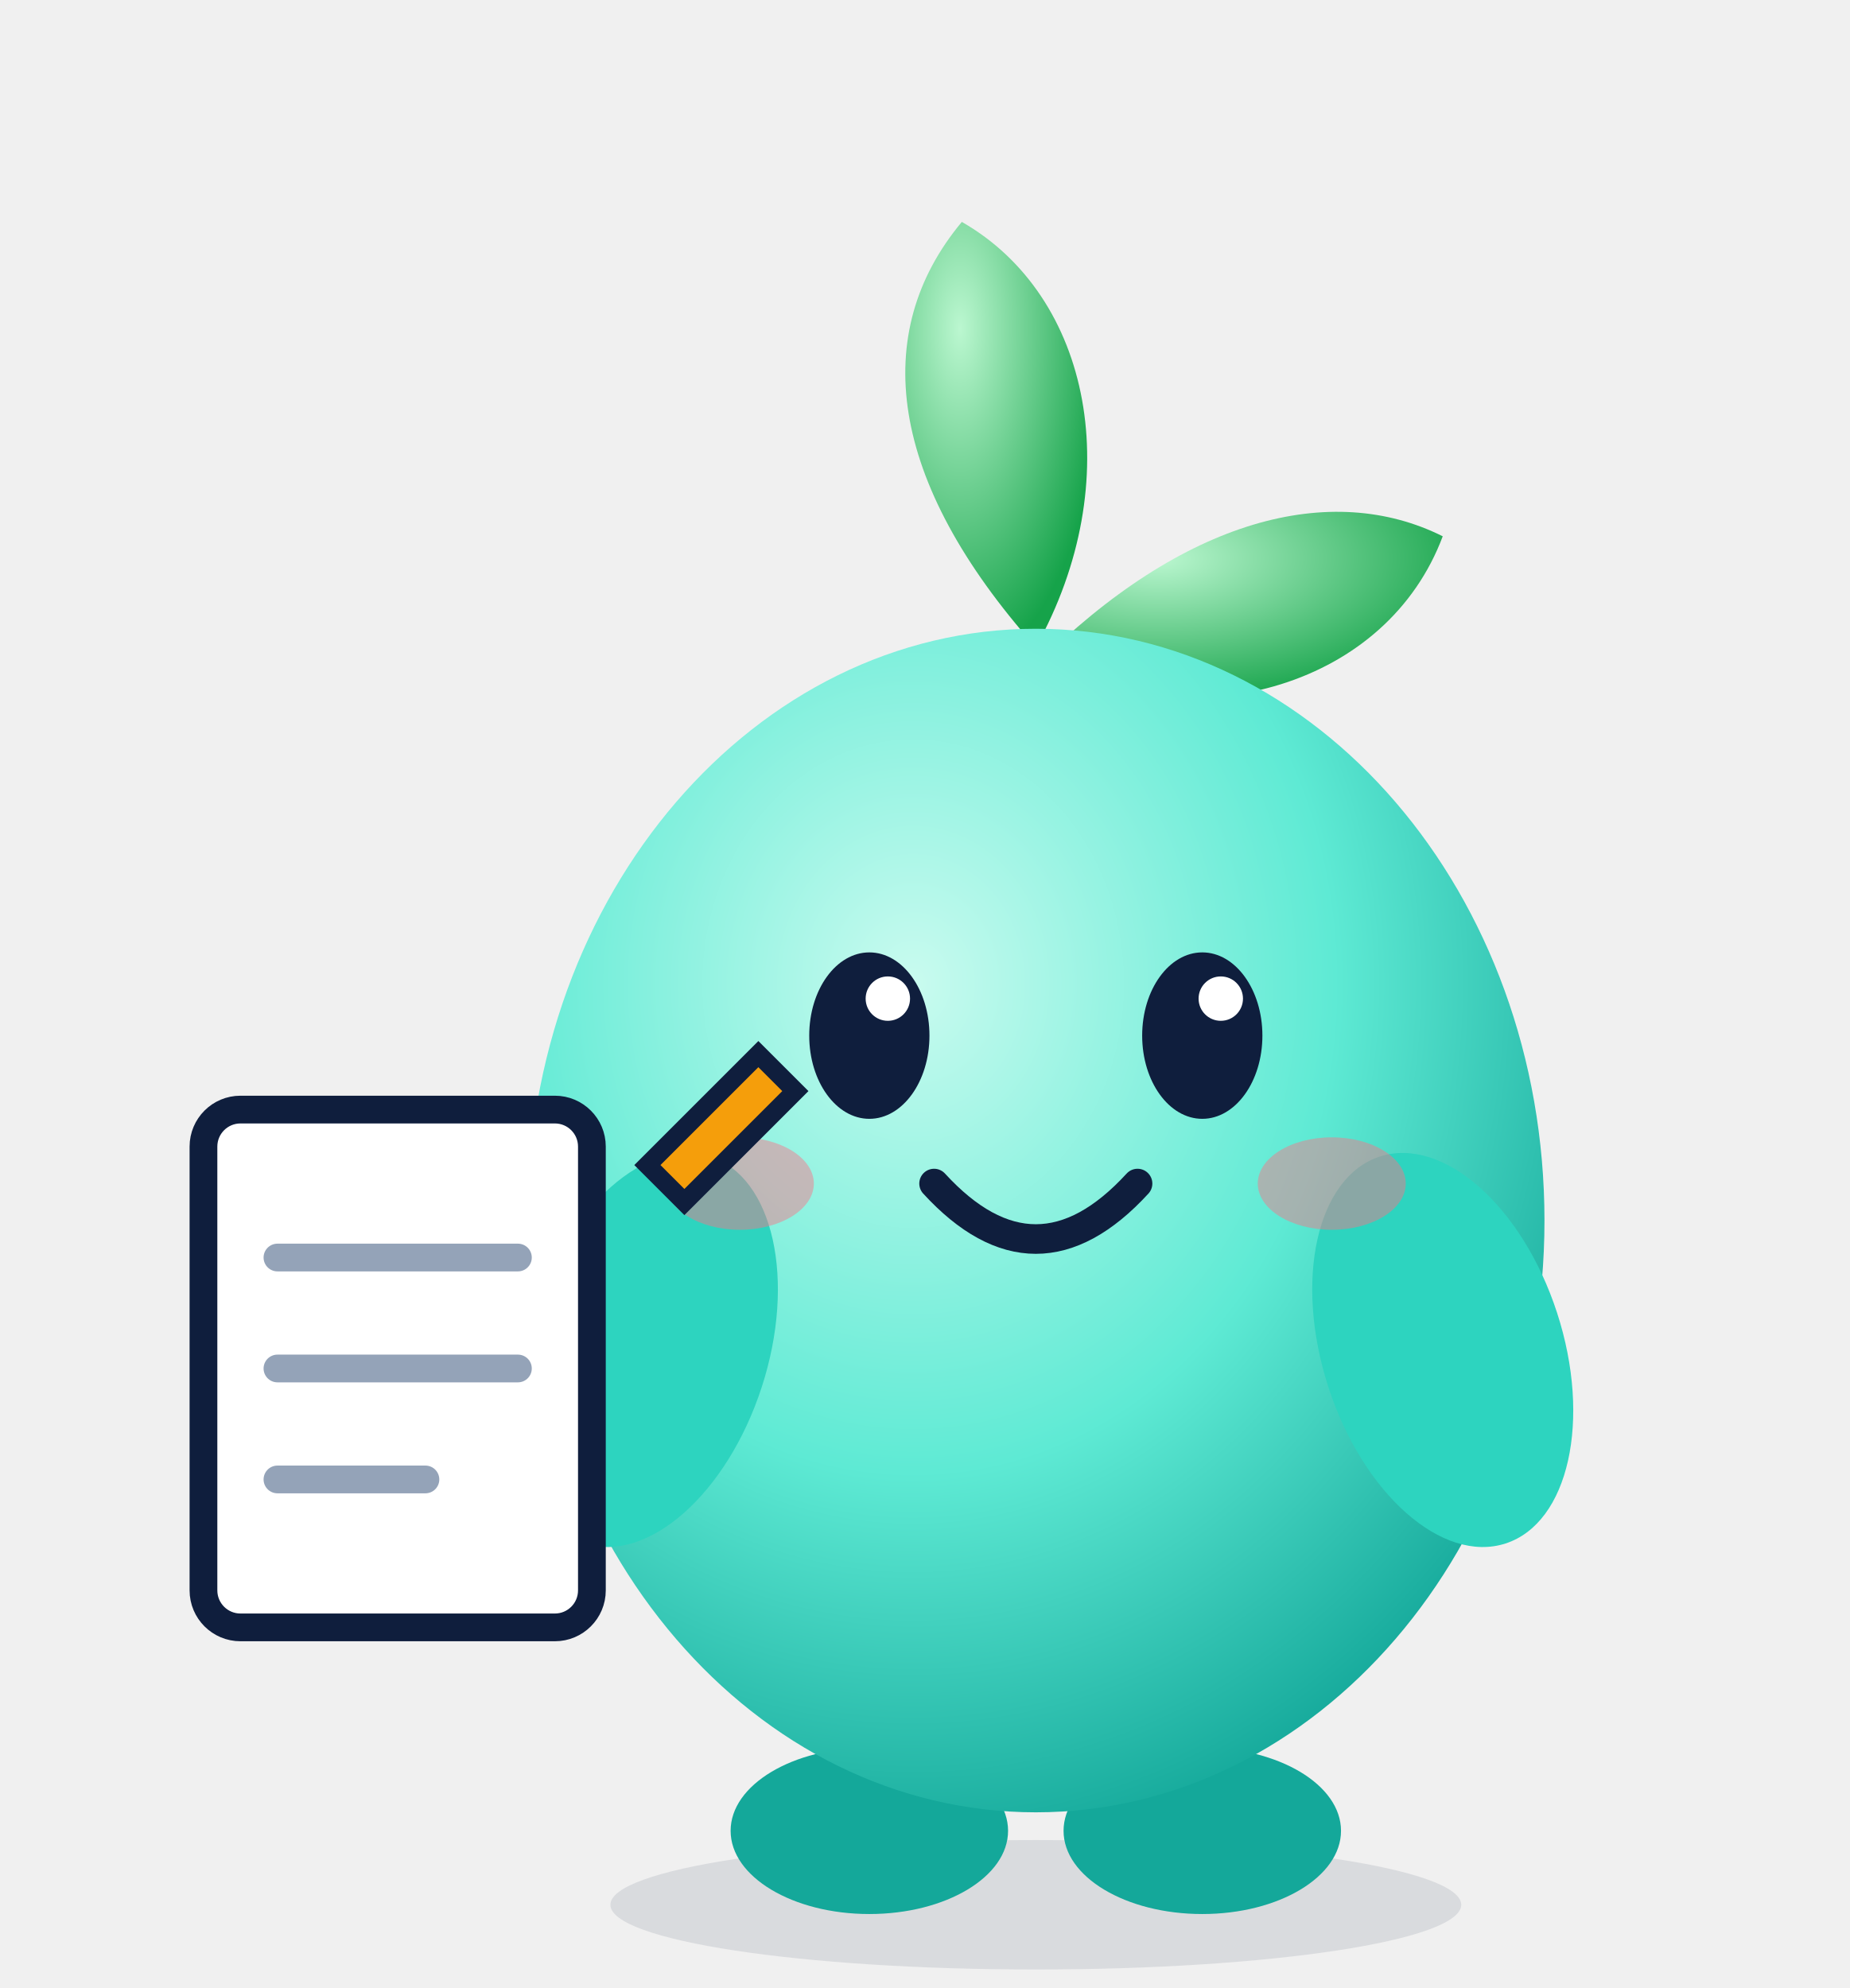
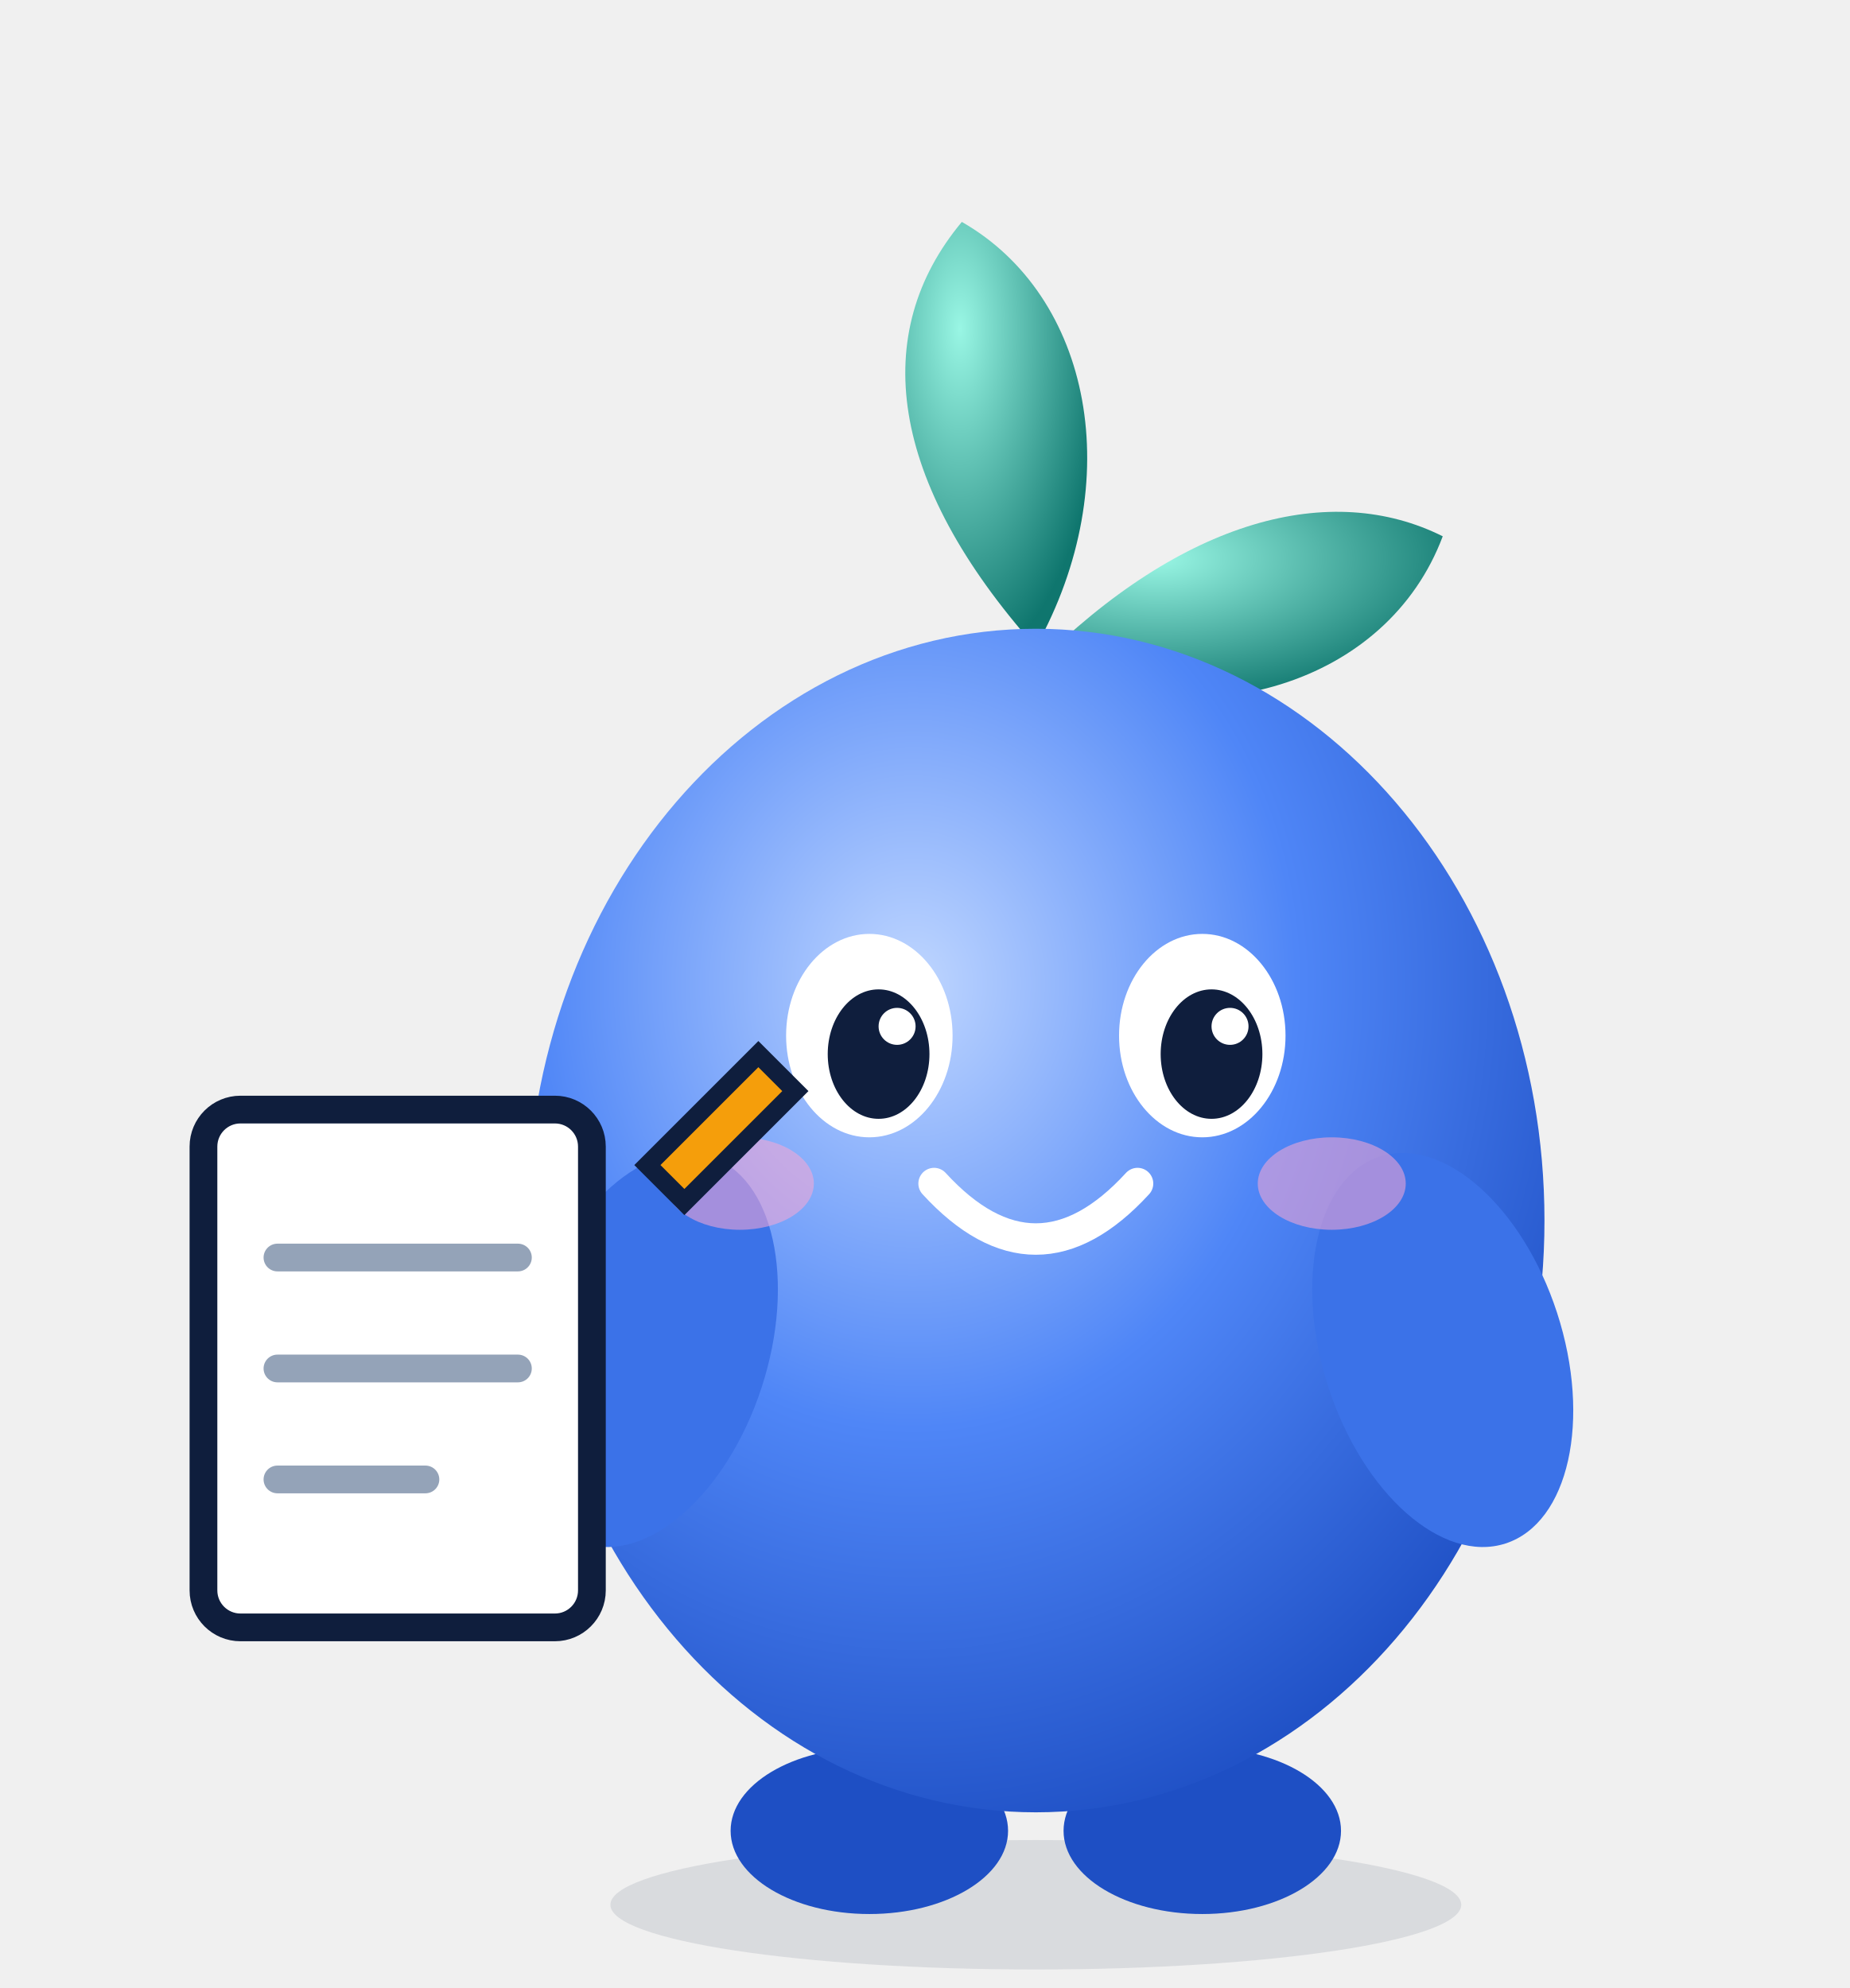
<svg xmlns="http://www.w3.org/2000/svg" viewBox="0 0 200 215">
  <defs>
    <radialGradient id="b" cx="38%" cy="30%" r="75%">
-       <stop offset="0" stop-color="#C9FBEF" />
-       <stop offset=".55" stop-color="#5EEAD4" />
-       <stop offset="1" stop-color="#14A89A" />
+       <stop offset="0" stop-color="#BFD6FF" />
+       <stop offset=".5" stop-color="#4F86F7" />
+       <stop offset="1" stop-color="#1E4FC4" />
    </radialGradient>
    <radialGradient id="l" cx="30%" cy="25%" r="80%">
-       <stop offset="0" stop-color="#BBF7D0" />
-       <stop offset="1" stop-color="#16A34A" />
+       <stop offset="0" stop-color="#99F6E4" />
+       <stop offset="1" stop-color="#0F766E" />
    </radialGradient>
  </defs>
  <ellipse cx="112" cy="206" rx="46" ry="7" fill="#0F1E3D" opacity=".10" />
-   <ellipse cx="94" cy="198" rx="15" ry="9" fill="#14A89A" />
-   <ellipse cx="130" cy="198" rx="15" ry="9" fill="#14A89A" />
+   <ellipse cx="94" cy="198" rx="15" ry="9" fill="#1E4FC4" />
+   <ellipse cx="130" cy="198" rx="15" ry="9" fill="#1E4FC4" />
  <path d="M112 70 C96 52 94 36 104 24 C118 32 122 52 112 70Z" fill="url(#l)" />
  <path d="M112 72 C128 56 144 52 156 58 C150 74 130 80 112 72Z" fill="url(#l)" />
  <ellipse cx="112" cy="132" rx="55" ry="64" fill="url(#b)" />
-   <ellipse cx="156" cy="146" rx="13" ry="22" fill="#2DD4BF" transform="rotate(-18 156 146)" />
-   <ellipse cx="70" cy="146" rx="13" ry="22" fill="#2DD4BF" transform="rotate(18 70 146)" />
-   <ellipse cx="94" cy="112" rx="6.5" ry="9" fill="#0F1E3D" />
-   <ellipse cx="130" cy="112" rx="6.5" ry="9" fill="#0F1E3D" />
-   <circle cx="96" cy="108" r="2.4" fill="#fff" />
-   <circle cx="132" cy="108" r="2.4" fill="#fff" />
-   <ellipse cx="80" cy="128" rx="8" ry="5" fill="#FB7185" opacity=".45" />
-   <ellipse cx="144" cy="128" rx="8" ry="5" fill="#FB7185" opacity=".45" />
-   <path d="M101 128 Q112 140 123 128" fill="none" stroke="#0F1E3D" stroke-width="3.2" stroke-linecap="round" />
+   <ellipse cx="156" cy="146" rx="13" ry="22" fill="#3B72E8" transform="rotate(-18 156 146)" />
+   <ellipse cx="70" cy="146" rx="13" ry="22" fill="#3B72E8" transform="rotate(18 70 146)" />
+   <ellipse cx="94" cy="112" rx="9" ry="11" fill="#fff" />
+   <ellipse cx="130" cy="112" rx="9" ry="11" fill="#fff" />
+   <ellipse cx="95" cy="114" rx="5.5" ry="7" fill="#0F1E3D" />
+   <ellipse cx="131" cy="114" rx="5.5" ry="7" fill="#0F1E3D" />
+   <circle cx="97" cy="111" r="2" fill="#fff" />
+   <circle cx="133" cy="111" r="2" fill="#fff" />
+   <ellipse cx="80" cy="128" rx="8" ry="5" fill="#F9A8D4" opacity=".55" />
+   <ellipse cx="144" cy="128" rx="8" ry="5" fill="#F9A8D4" opacity=".55" />
+   <path d="M101 128 Q112 140 123 128" fill="none" stroke="#fff" stroke-width="3.4" stroke-linecap="round" />
  <rect x="22" y="120" width="42" height="56" rx="4" fill="#fff" stroke="#0F1E3D" stroke-width="3" />
  <path d="M30 136h26M30 148h26M30 160h16" stroke="#94A3B8" stroke-width="3" stroke-linecap="round" />
  <path d="M70 126 L82 114 L86 118 L74 130Z" fill="#F59E0B" stroke="#0F1E3D" stroke-width="2" />
</svg>
